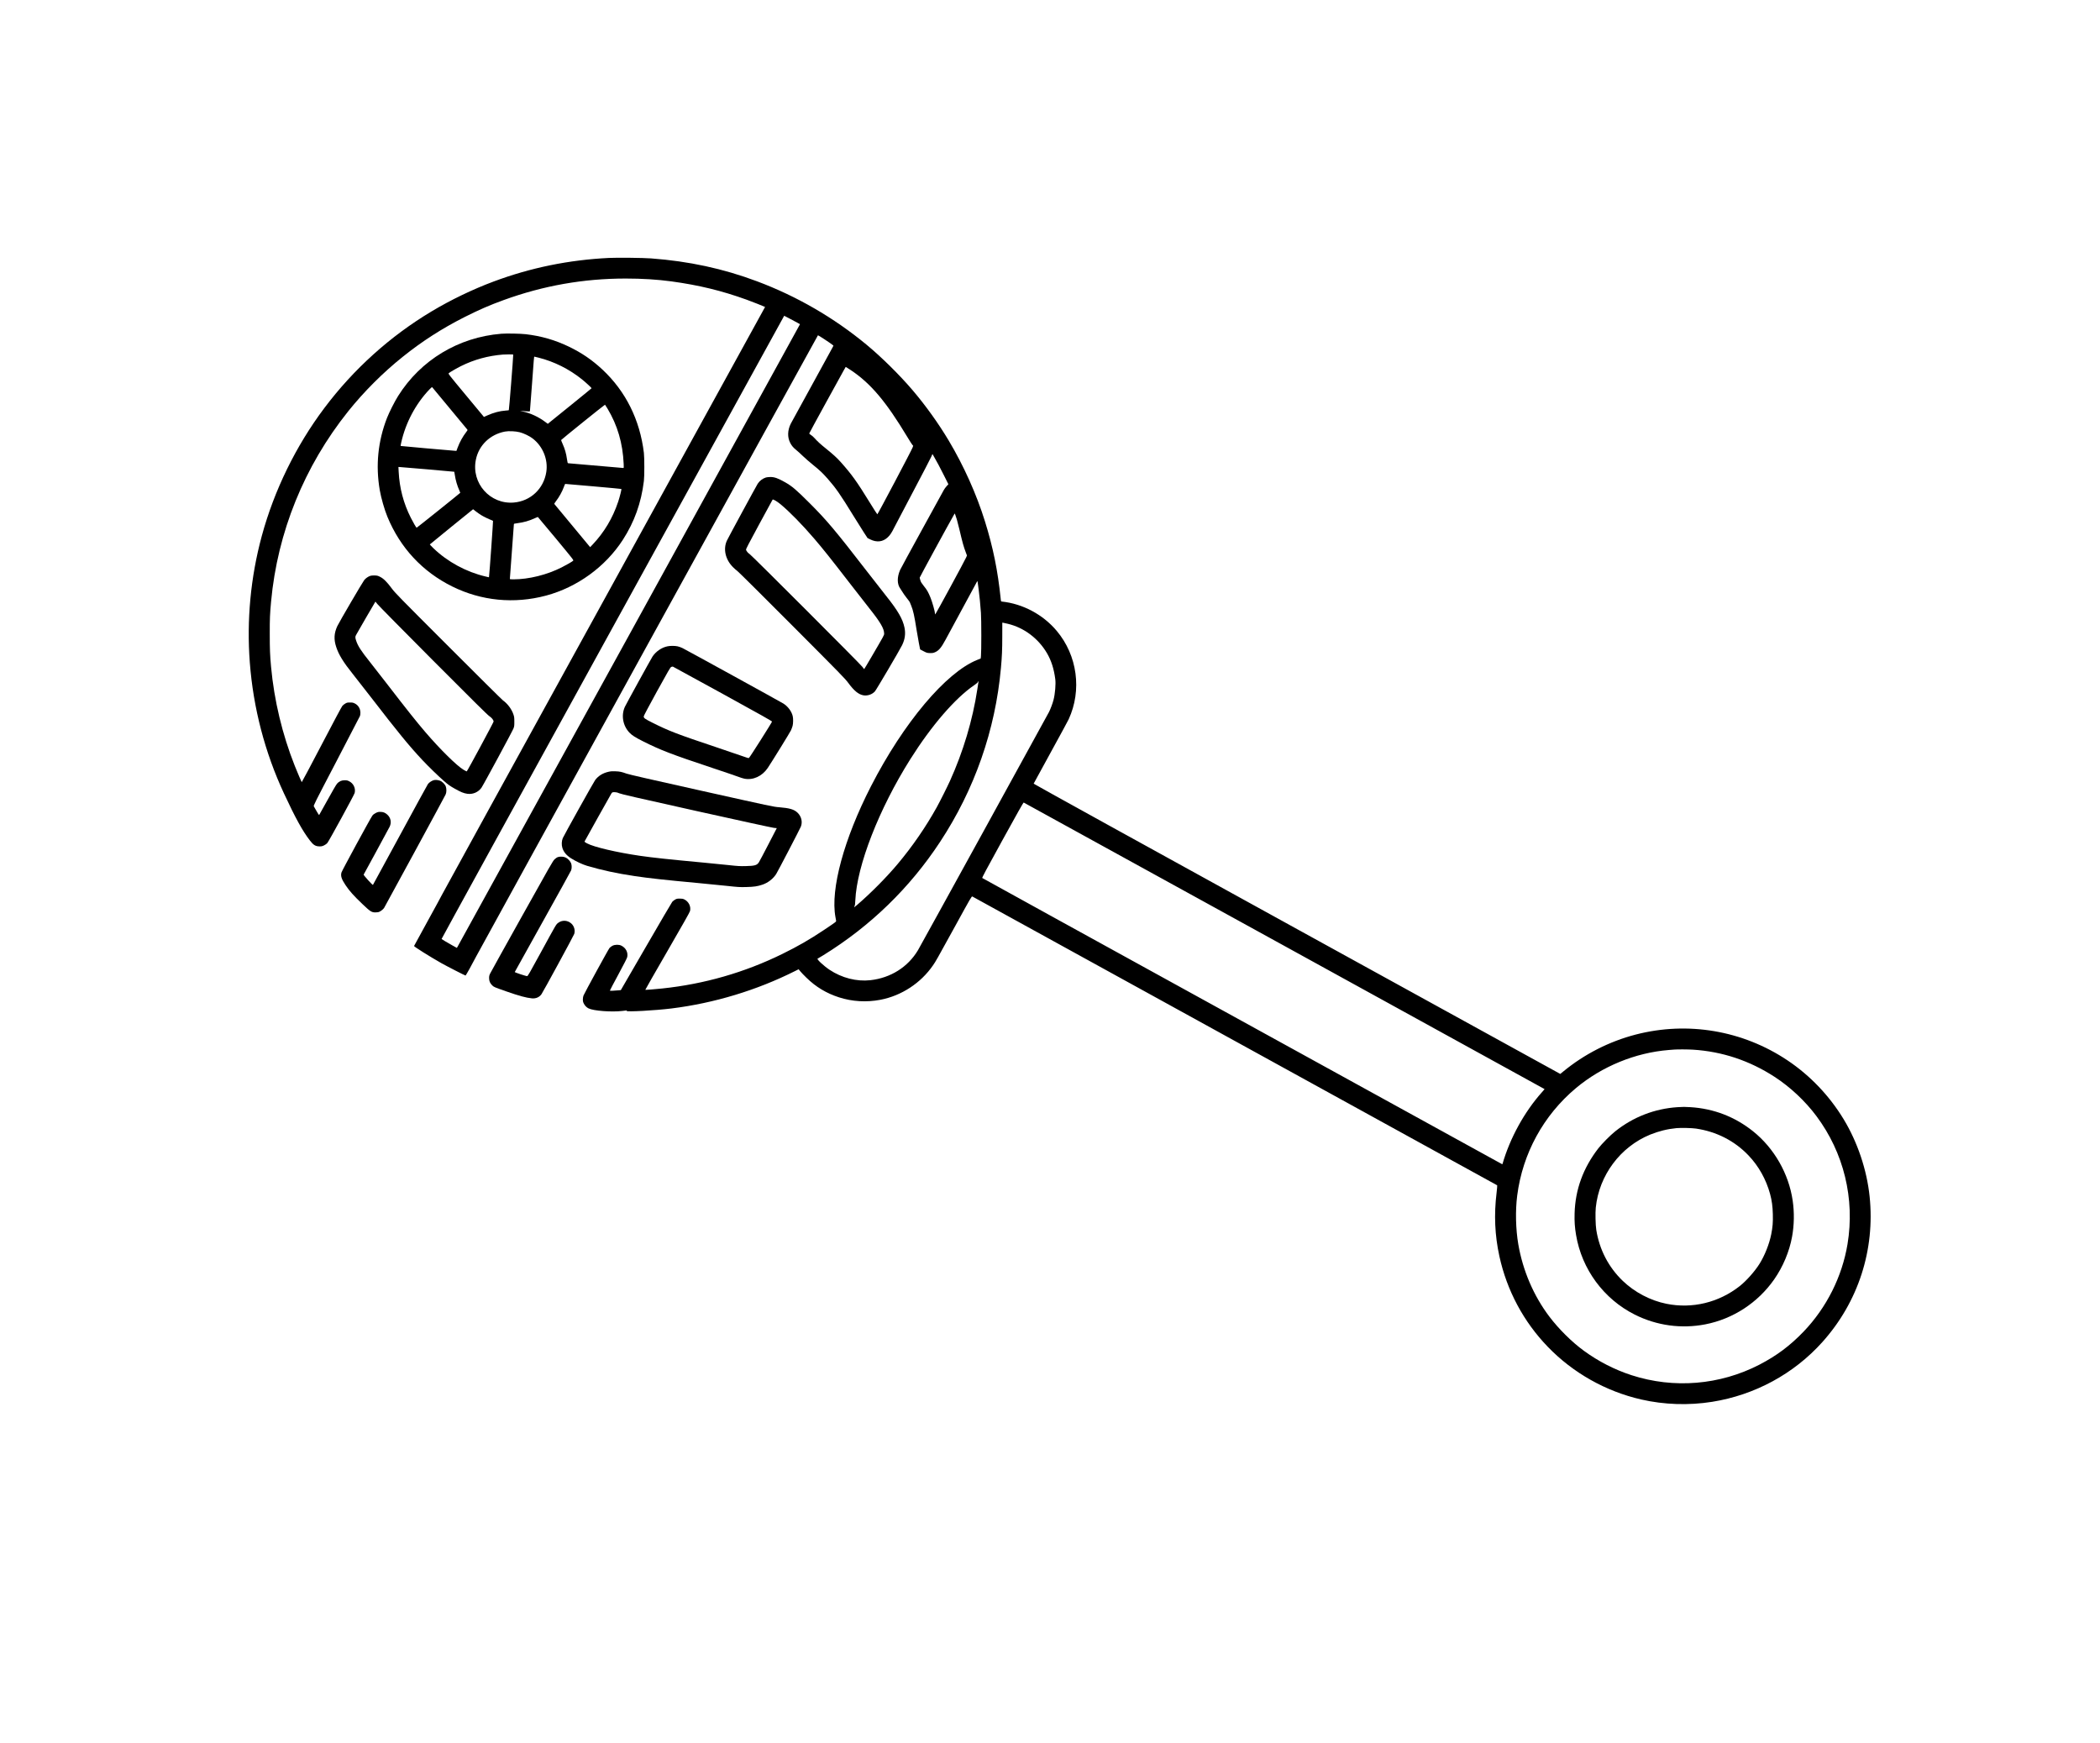
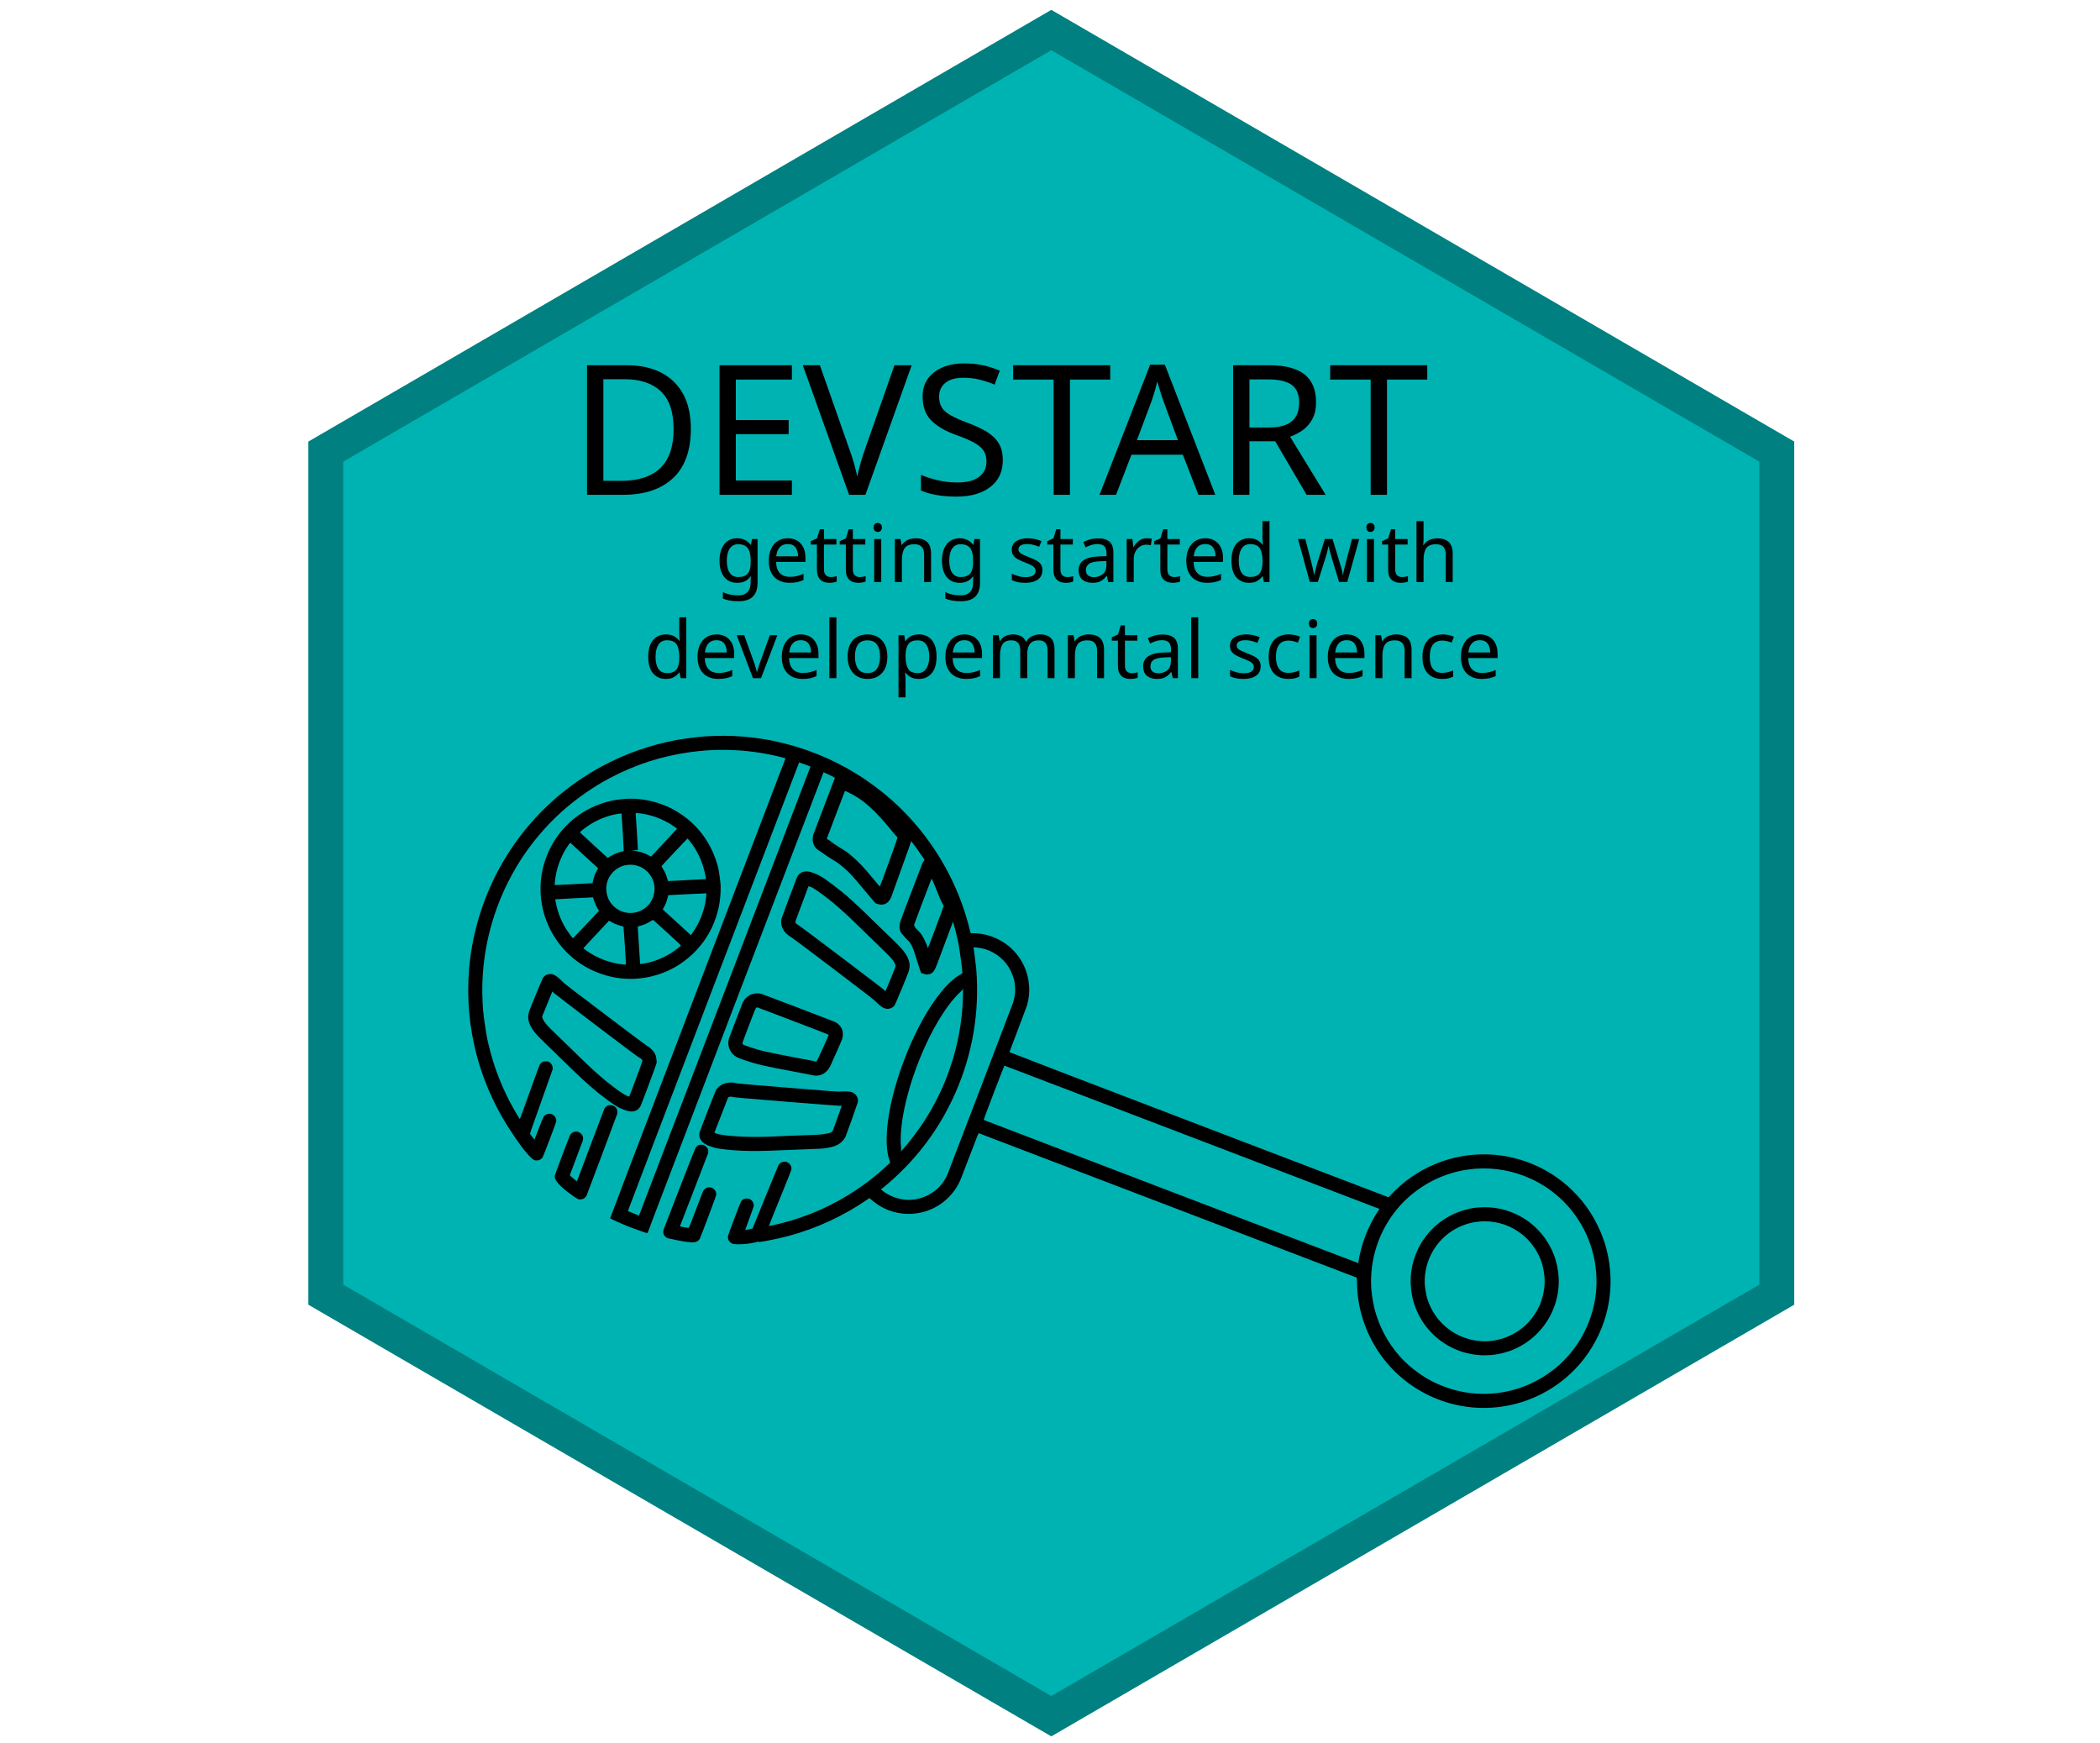
- <svg xmlns="http://www.w3.org/2000/svg" version="1.0" width="6318pt" height="5243pt" viewBox="0 0 6318 5243" preserveAspectRatio="xMidYMid meet">
-   <g transform="translate(0,5243) scale(0.1,-0.1)" fill="#000000" stroke="none">
-     <path d="M18325 44670 c-1212 -59 -2362 -294 -3480 -712 -621 -232 -1287 -552 -1860 -896 -1250 -748 -2347 -1737 -3226 -2907 -858 -1141 -1510 -2477 -1883 -3850 -336 -1240 -458 -2532 -360 -3810 104 -1363 452 -2699 1027 -3935 342 -735 558 -1129 783 -1420 104 -135 167 -173 290 -174 60 0 80 4 137 32 41 20 78 48 97 72 54 68 807 1447 820 1502 35 143 -35 289 -168 355 -47 23 -70 28 -132 28 -97 0 -167 -31 -229 -101 -26 -30 -138 -221 -288 -494 -134 -245 -248 -448 -252 -452 -3 -4 -37 48 -75 115 -38 67 -76 133 -84 147 -13 25 11 74 680 1355 382 732 701 1345 708 1364 8 19 13 65 13 102 -2 121 -66 225 -171 276 -49 24 -69 28 -142 28 -76 0 -91 -3 -139 -30 -29 -16 -70 -48 -90 -71 -22 -26 -259 -469 -626 -1172 -325 -622 -593 -1127 -597 -1124 -10 11 -133 299 -210 492 -375 945 -620 1966 -713 2980 -32 350 -39 530 -39 985 -1 460 5 605 40 980 192 2081 997 4067 2319 5720 470 587 1045 1163 1640 1639 584 469 1184 854 1860 1196 428 216 760 361 1180 513 1195 434 2404 647 3670 647 498 0 955 -29 1370 -85 833 -114 1512 -279 2267 -551 154 -56 547 -210 556 -219 2 -1 -2187 -3982 -4864 -8846 -2676 -4864 -4868 -8852 -4869 -8861 -2 -9 -189 -353 -415 -763 -226 -411 -412 -751 -413 -756 -4 -19 479 -322 820 -515 165 -93 713 -374 730 -374 9 0 214 368 314 565 69 137 10275 18685 10288 18698 6 6 365 -229 436 -287 l30 -24 -22 -46 c-12 -25 -294 -539 -626 -1143 -333 -604 -618 -1125 -635 -1158 -100 -200 -106 -410 -17 -581 44 -85 92 -142 178 -211 40 -31 131 -114 202 -183 72 -69 211 -191 310 -270 194 -155 284 -241 442 -420 242 -276 375 -466 770 -1110 110 -179 250 -402 312 -497 l112 -171 82 -41 c196 -97 382 -74 527 65 70 66 116 135 195 295 32 63 289 551 571 1086 282 534 528 1006 545 1048 l32 76 40 -68 c93 -161 197 -355 314 -590 l126 -252 -54 -59 c-30 -32 -67 -83 -83 -113 -16 -29 -313 -569 -659 -1199 -347 -630 -642 -1174 -658 -1210 -93 -219 -91 -422 6 -557 19 -26 51 -77 72 -112 20 -35 75 -112 121 -170 47 -58 88 -115 93 -126 4 -11 23 -58 43 -105 59 -143 96 -308 160 -720 20 -124 52 -309 72 -412 l37 -186 101 -53 c95 -50 106 -53 186 -57 69 -3 96 0 143 18 124 47 201 135 331 377 267 498 950 1759 956 1766 10 11 15 -18 44 -253 28 -216 49 -437 68 -695 15 -192 15 -1183 1 -1303 l-8 -74 -106 -42 c-943 -379 -2218 -1895 -3195 -3801 -813 -1585 -1224 -3100 -1069 -3935 7 -41 16 -88 19 -105 7 -36 14 -30 -374 -290 -420 -281 -773 -484 -1245 -716 -1135 -557 -2345 -905 -3610 -1038 -237 -25 -504 -46 -510 -39 -3 3 296 526 664 1162 471 815 673 1171 681 1207 34 140 -43 290 -179 353 -35 16 -66 21 -131 21 -76 0 -91 -3 -139 -30 -29 -16 -67 -46 -85 -66 -17 -20 -372 -626 -789 -1347 l-759 -1310 -61 -6 c-179 -17 -267 -19 -267 -6 0 8 115 225 255 484 176 327 258 487 266 524 29 139 -43 277 -180 343 -72 35 -187 33 -263 -4 -32 -16 -72 -46 -90 -67 -33 -37 -744 -1339 -782 -1429 -12 -30 -19 -71 -20 -116 0 -59 4 -80 29 -129 31 -62 82 -114 142 -144 145 -74 696 -116 1018 -77 66 8 123 15 127 15 4 0 5 -6 2 -14 -13 -35 859 13 1351 74 1284 160 2563 547 3714 1125 l108 54 51 -62 c27 -34 110 -121 184 -192 284 -278 599 -467 978 -590 400 -129 827 -154 1248 -74 635 122 1216 503 1584 1039 85 123 98 147 673 1192 464 846 488 887 509 876 75 -39 15783 -8683 15790 -8689 4 -4 -4 -103 -18 -221 -81 -667 -54 -1279 84 -1913 226 -1032 728 -1972 1460 -2728 757 -783 1738 -1336 2805 -1581 694 -159 1431 -183 2140 -70 1283 205 2458 843 3314 1799 1077 1202 1586 2771 1420 4375 -83 803 -363 1636 -782 2328 -430 708 -1007 1313 -1687 1769 -1347 902 -3004 1183 -4570 777 -796 -207 -1543 -588 -2181 -1113 l-87 -71 -7923 4360 c-4630 2548 -7923 4366 -7921 4373 2 7 231 426 509 932 278 506 523 957 544 1003 404 877 263 1923 -359 2662 -412 491 -1019 815 -1652 882 -23 3 -26 8 -32 73 -88 853 -229 1551 -475 2340 -253 814 -637 1671 -1090 2430 -309 518 -694 1054 -1082 1510 -395 464 -937 999 -1391 1375 -984 814 -2095 1457 -3292 1906 -1021 383 -2051 605 -3193 690 -245 18 -1006 26 -1260 14z m5675 -1955 c36 -20 66 -38 68 -40 3 -2 -10267 -18672 -10307 -18737 l-16 -26 -125 69 c-173 97 -329 190 -335 199 -3 5 2315 4225 5151 9379 l5157 9371 171 -89 c94 -49 200 -106 236 -126z m1598 -1421 c597 -398 1058 -943 1702 -2014 68 -113 135 -217 148 -232 l26 -28 -17 -52 c-21 -66 -1048 -2011 -1062 -2011 -5 0 -104 153 -218 339 -393 639 -551 860 -881 1230 -114 128 -230 234 -446 408 -165 132 -255 215 -360 331 -25 28 -67 64 -95 80 -32 20 -49 36 -47 47 1 9 232 434 513 945 625 1136 579 1053 586 1053 4 0 72 -43 151 -96z m3190 -4495 c17 -58 52 -193 77 -300 93 -397 126 -514 190 -683 l37 -99 -26 -61 c-44 -101 -920 -1715 -928 -1710 -4 3 -8 15 -8 27 0 55 -82 346 -133 471 -71 175 -107 238 -207 361 -62 77 -85 114 -100 164 -11 35 -20 72 -20 83 0 15 887 1643 1028 1887 l26 44 16 -39 c9 -21 31 -86 48 -145z m1532 -3136 c487 -116 916 -438 1177 -881 132 -225 211 -472 252 -787 19 -148 -6 -439 -53 -622 -29 -111 -87 -266 -137 -366 -60 -119 -3871 -7048 -3942 -7166 -303 -507 -822 -833 -1432 -901 -414 -46 -859 68 -1230 315 -170 113 -393 321 -357 333 6 2 82 47 169 101 1421 878 2603 2025 3515 3411 1039 1578 1664 3365 1832 5235 31 341 40 548 40 952 l1 411 30 -5 c17 -2 77 -16 135 -30z m-884 -1760 c-3 -21 -17 -114 -32 -208 -140 -926 -425 -1880 -826 -2765 -83 -183 -300 -615 -394 -785 -332 -597 -727 -1171 -1172 -1703 -336 -402 -824 -894 -1232 -1243 -88 -75 -95 -79 -72 -33 15 31 21 70 25 179 47 1042 711 2746 1655 4245 639 1014 1351 1838 1924 2227 63 43 101 76 109 94 16 40 22 36 15 -8z m9203 -7930 c4304 -2368 7828 -4307 7830 -4309 2 -1 -32 -43 -76 -91 -530 -593 -964 -1381 -1189 -2161 -3 -11 -11 -9 -36 6 -18 11 -3536 1947 -7818 4302 -4282 2356 -7791 4288 -7798 4295 -10 9 110 235 610 1143 452 822 627 1131 637 1127 8 -3 3536 -1943 7840 -4312z m12296 -3123 c882 -56 1702 -329 2455 -818 469 -304 920 -727 1256 -1177 827 -1105 1164 -2491 938 -3855 -163 -979 -629 -1909 -1321 -2632 -405 -422 -812 -727 -1328 -994 -1193 -616 -2575 -730 -3848 -318 -508 165 -992 412 -1432 733 -364 265 -764 661 -1046 1036 -470 623 -794 1380 -930 2170 -78 454 -91 1015 -33 1465 162 1266 791 2417 1769 3235 780 652 1784 1064 2790 1145 72 5 148 12 170 13 96 8 413 6 560 -3z" />
-     <path d="M50470 19120 c-689 -45 -1334 -295 -1875 -727 -148 -118 -400 -372 -509 -513 -456 -590 -693 -1239 -713 -1955 -7 -249 5 -418 44 -650 172 -1031 833 -1927 1764 -2395 660 -332 1400 -434 2124 -294 833 162 1580 649 2070 1349 267 382 459 838 541 1290 64 350 70 730 18 1085 -118 810 -558 1578 -1194 2086 -547 436 -1180 680 -1880 724 -179 11 -216 11 -390 0z m555 -644 c616 -91 1158 -367 1577 -805 307 -320 532 -722 652 -1162 53 -192 78 -378 83 -610 6 -249 -5 -385 -48 -602 -58 -293 -197 -643 -354 -892 -144 -229 -396 -512 -594 -668 -631 -496 -1429 -689 -2206 -532 -481 97 -954 345 -1312 688 -429 412 -704 941 -798 1537 -23 141 -31 513 -15 667 99 972 738 1830 1638 2198 254 103 521 169 787 194 133 13 465 5 590 -13z" />
-     <path d="M15080 42389 c-1287 -105 -2423 -791 -3102 -1872 -108 -172 -265 -484 -336 -664 -271 -698 -344 -1423 -217 -2167 41 -235 142 -590 231 -805 385 -933 1054 -1652 1949 -2095 878 -435 1864 -531 2823 -275 935 250 1784 865 2308 1674 350 541 555 1112 636 1775 18 142 17 699 0 845 -120 992 -545 1849 -1245 2504 -313 292 -620 502 -1012 692 -414 199 -828 319 -1295 374 -163 19 -581 27 -740 14z m360 -641 c1 -86 -124 -1654 -132 -1659 -5 -3 -51 -9 -101 -12 -172 -12 -356 -61 -545 -145 l-103 -46 -24 30 c-13 16 -255 308 -539 649 -509 613 -514 620 -494 638 39 33 237 148 368 213 395 196 813 311 1265 347 22 2 100 4 173 5 131 2 132 2 132 -20z m763 -78 c469 -118 923 -345 1307 -654 111 -89 292 -256 288 -266 -2 -5 -244 -203 -538 -441 -294 -238 -590 -477 -657 -531 l-122 -99 -78 58 c-199 150 -454 268 -673 312 -30 6 -64 13 -75 16 -21 4 63 0 202 -11 81 -6 82 -6 87 17 3 13 30 371 61 794 56 773 61 835 71 835 3 0 61 -14 127 -30z m-2673 -1525 c282 -341 520 -628 528 -637 14 -16 11 -23 -30 -75 -104 -133 -196 -300 -259 -468 l-37 -100 -48 3 c-161 11 -1627 141 -1630 145 -3 2 5 47 16 98 132 597 433 1165 849 1602 60 62 77 75 86 65 7 -7 243 -292 525 -633z m4744 -3 c305 -507 463 -1048 490 -1674 5 -107 4 -118 -12 -118 -17 0 -1617 138 -1657 143 -17 2 -22 16 -36 117 -26 183 -63 311 -136 474 -24 54 -43 102 -41 107 5 15 1312 1068 1320 1063 4 -3 36 -53 72 -112z m-2639 -716 c119 -30 292 -113 385 -184 310 -235 474 -633 416 -1011 -77 -504 -472 -877 -975 -920 -715 -62 -1288 582 -1144 1289 87 433 426 760 875 846 114 21 319 12 443 -20z m-2782 -1116 c446 -39 812 -72 814 -73 1 -2 9 -46 17 -98 24 -161 72 -323 135 -463 17 -38 30 -70 29 -72 -42 -41 -1306 -1053 -1313 -1051 -15 5 -97 145 -174 297 -220 433 -342 895 -367 1388 l-7 142 27 0 c15 0 392 -32 839 -70z m5009 -513 c455 -40 830 -75 833 -78 9 -9 -51 -247 -97 -384 -164 -491 -419 -919 -769 -1289 l-74 -78 -529 638 c-291 352 -535 646 -543 655 -12 14 -7 25 40 85 99 128 191 294 241 433 32 90 33 91 54 91 9 -1 389 -33 844 -73z m-3387 -864 c74 -46 232 -123 315 -153 19 -7 38 -16 43 -20 6 -5 -106 -1585 -119 -1666 l-4 -32 -103 24 c-578 135 -1144 442 -1567 850 -61 59 -109 111 -108 115 2 4 295 244 652 533 l649 525 81 -63 c45 -35 117 -86 161 -113z m2250 -706 c521 -629 537 -649 519 -667 -30 -28 -198 -125 -344 -199 -443 -225 -991 -361 -1452 -361 -101 0 -108 1 -108 20 0 11 27 377 60 815 33 438 60 806 60 818 0 22 6 24 103 36 192 24 361 72 529 151 46 21 86 38 89 37 4 -1 248 -294 544 -650z" />
-     <path d="M23044 38065 c-100 -32 -188 -98 -247 -187 -40 -62 -874 -1600 -924 -1705 -122 -255 -52 -573 177 -804 47 -47 108 -101 136 -120 28 -19 767 -752 1641 -1629 1487 -1492 1596 -1604 1693 -1735 180 -244 312 -350 462 -375 122 -19 260 29 341 120 42 47 747 1244 817 1389 87 177 110 348 72 531 -53 256 -197 506 -543 940 -108 135 -366 466 -574 735 -958 1240 -1220 1552 -1744 2075 -401 400 -520 501 -731 621 -214 121 -321 159 -445 158 -49 -1 -108 -7 -131 -14z m442 -808 c268 -222 654 -616 1010 -1032 261 -304 488 -588 1084 -1360 217 -280 481 -620 589 -755 317 -399 431 -594 431 -741 0 -51 7 -37 -375 -692 -121 -207 -222 -377 -225 -377 -4 0 -28 30 -55 68 -61 84 -3320 3344 -3390 3391 -53 35 -100 91 -110 132 -5 19 76 176 392 759 219 404 402 741 407 748 12 20 132 -50 242 -141z" />
-     <path d="M11139 35105 c-61 -20 -134 -70 -180 -126 -45 -54 -758 -1272 -810 -1385 -100 -216 -110 -402 -33 -632 76 -231 215 -457 500 -812 99 -124 342 -434 539 -690 816 -1058 1152 -1469 1551 -1895 181 -193 481 -485 655 -636 123 -108 170 -141 312 -222 186 -106 275 -142 383 -158 164 -25 329 44 427 178 53 73 937 1709 966 1788 23 62 26 85 25 205 0 119 -3 144 -27 215 -53 159 -174 322 -317 425 -33 25 -775 760 -1649 1635 -1516 1516 -1595 1597 -1697 1735 -142 192 -246 295 -348 345 -69 35 -87 39 -164 42 -57 2 -103 -2 -133 -12z m214 -847 c30 -40 784 -805 1676 -1700 1226 -1230 1639 -1638 1693 -1674 75 -50 128 -118 128 -163 -1 -26 -791 -1493 -808 -1499 -5 -1 -47 20 -93 47 -203 119 -704 613 -1145 1127 -271 316 -550 666 -1169 1469 -170 220 -396 510 -502 644 -272 341 -364 483 -417 643 -31 93 -32 117 -5 171 22 45 581 1007 584 1007 2 0 27 -33 58 -72z" />
-     <path d="M20085 32986 c-174 -34 -347 -151 -452 -306 -40 -60 -799 -1438 -833 -1515 -117 -257 -61 -570 139 -779 77 -80 171 -140 411 -261 521 -262 867 -395 2070 -795 377 -125 732 -247 790 -269 58 -23 141 -49 184 -58 262 -52 535 73 704 322 118 175 669 1068 698 1131 18 41 41 102 50 136 19 74 21 217 4 291 -33 145 -146 296 -283 381 -99 61 -2933 1620 -3032 1667 -44 22 -111 46 -150 54 -82 17 -216 18 -300 1z m1663 -1434 c1168 -642 1482 -819 1479 -832 -10 -38 -673 -1083 -693 -1092 -17 -8 -37 -4 -86 15 -35 14 -426 147 -868 296 -1209 404 -1455 499 -1953 749 -234 118 -260 137 -260 190 0 17 155 309 397 749 345 626 402 723 429 737 18 8 41 13 52 10 11 -4 687 -373 1503 -822z" />
-     <path d="M18310 29211 c-173 -38 -311 -124 -405 -251 -46 -62 -943 -1671 -973 -1745 -36 -87 -41 -202 -13 -293 38 -125 122 -226 264 -316 139 -89 342 -184 477 -224 440 -131 898 -230 1445 -311 432 -64 888 -114 1880 -206 270 -25 661 -64 870 -86 362 -39 391 -41 600 -36 235 6 329 20 483 71 166 56 321 175 415 322 48 75 711 1349 741 1423 57 144 17 310 -101 422 -104 98 -236 137 -553 163 -172 13 -210 21 -2335 495 -1510 336 -2189 491 -2255 516 -147 53 -205 66 -335 70 -94 4 -139 1 -205 -14z m325 -649 c57 -25 498 -126 2315 -531 1276 -284 2283 -503 2333 -508 l87 -8 -256 -495 c-141 -272 -268 -513 -283 -534 -59 -89 -123 -107 -396 -113 -180 -4 -232 -1 -525 31 -179 19 -523 54 -765 76 -984 91 -1515 148 -1880 201 -705 102 -1400 265 -1602 375 -78 43 -82 47 -71 67 44 85 785 1409 802 1434 25 39 34 42 111 39 42 -1 81 -11 130 -34z" />
-     <path d="M13054 28959 c-62 -15 -144 -69 -180 -119 -17 -25 -395 -715 -839 -1535 -444 -819 -811 -1494 -815 -1498 -11 -12 -280 285 -280 309 0 1 169 313 377 691 207 378 390 717 407 753 60 128 33 265 -70 360 -66 60 -124 84 -211 84 -62 0 -80 -4 -139 -34 -48 -25 -79 -48 -102 -80 -57 -77 -911 -1649 -928 -1708 -31 -104 0 -200 122 -382 121 -180 239 -313 517 -578 224 -213 269 -242 376 -242 36 0 83 5 103 10 47 13 133 78 162 121 28 42 1820 3344 1852 3414 29 62 32 167 7 241 -23 68 -111 155 -178 177 -67 22 -131 28 -181 16z" />
-     <path d="M16788 26645 c-31 -10 -67 -34 -103 -68 -51 -48 -130 -186 -981 -1712 -510 -913 -941 -1689 -958 -1725 -26 -55 -31 -76 -31 -140 1 -89 27 -150 95 -217 49 -48 56 -51 420 -179 392 -137 595 -192 771 -210 119 -12 222 32 288 122 47 64 969 1760 987 1815 35 106 -1 236 -86 313 -117 106 -283 112 -404 16 -56 -44 -51 -34 -515 -885 -340 -624 -390 -710 -411 -712 -31 -4 -376 111 -373 123 1 6 378 685 839 1509 460 825 845 1521 856 1548 22 58 23 148 2 210 -21 61 -94 141 -158 174 -64 33 -168 40 -238 18z" />
+ <svg xmlns="http://www.w3.org/2000/svg" version="1.1" id="Layer_1" x="0px" y="0px" viewBox="0 0 6318 5243" style="enable-background:new 0 0 6318 5243;" xml:space="preserve">
+   <style type="text/css">
+ 	.st0{fill:#00B3B3;stroke:#008080;stroke-width:105;stroke-miterlimit:10;}
+ 	.st1{font-family:'Arial-BoldMT';}
+ 	.st2{font-size:546px;}
+ 	.st3{font-family:'ArialMT';}
+ 	.st4{font-size:241px;}
+ </style>
+   <polygon class="st0" points="5345.6,3895.1 5345.6,1358.7 3162.9,90.4 980.2,1358.7 980.2,3895.1 3162.9,5163.3 " />
+   <g transform="translate(0,5243) scale(0.1,-0.1)">
+     <path d="M20357.9,30167.5c-805-152.1-1552.2-416-2261.1-799.4c-393.7-212.8-809.4-488.7-1160.6-772   c-766.4-616.3-1408.2-1379.6-1887.3-2243.7c-467.8-842.7-779.7-1796.8-901.6-2749.6c-109.5-860.5-71.1-1735.8,113.2-2581.3   c196.2-901.8,553-1762.9,1052.4-2536.1c297-459.8,478-703.2,655.5-876.9c82.1-80.6,127.8-100.2,210.1-89.4   c40.1,5.6,53.1,10.1,88.6,34.1c25.6,17.2,47.7,39.3,58.2,57.2c29.8,50.5,405.2,1042.6,408.8,1080.6c10.1,98.9-50.3,190-145.3,221.8   c-33.6,11-49.4,12.2-90.9,6.5c-64.9-9-108.8-36.2-143.8-88.8c-14.6-22.5-71.8-160.6-146.7-357.1   c-66.8-176.3-124.2-322.6-126.5-325.7c-1.6-3-29.2,28.7-60.8,69.9s-63.2,81.9-69.8,90.5c-11,15.5,0.5,50.5,328.9,969.3   c187.5,525,343.8,964.6,346.7,977.9c3.6,13.4,2.7,44.7-0.8,69.4c-12.6,80.7-65,144.3-140,168.7c-35,11.5-48.7,12.3-97.6,5.5   c-50.8-7.1-60.6-10.5-90.2-33c-17.9-13.4-42.4-38.6-53.6-55.8c-12.3-19.4-129.6-337.7-309.7-841.9   c-159.6-446.2-291.9-808.8-294.8-807.1c-7.7,6.4-116.7,187.6-186.1,309.5c-338.6,597.1-597.3,1257.1-753.7,1926.6   c-53.9,231.1-75.3,350.8-117.6,655.1c-43.4,307.5-52.9,405.1-64.3,659.1c-64.9,1409.5,288.9,2812.4,1019.4,4040.6   c259.8,436.2,590.8,874.8,944.5,1248.4c347,367.9,712.4,681.1,1132.7,972.6c266.2,184.2,474.7,312,741.5,452.7   c758.8,401.3,1547.5,656,2394.2,773.6c333,46.3,641.3,69.3,924.1,70.4c567.7,1.2,1037.1-46.1,1567.2-157.9   c108.2-23.1,385.3-89.6,392.2-94.8c1.4-0.5-1092.6-2866.1-2430.9-6367.5c-1337.7-3501.4-2433-6371.9-2432.9-6378   c-0.5-6.2-93.6-253.6-206.6-548.8c-113-295.8-205.8-540.5-206-543.9c-0.9-13.1,350.2-170.8,596.2-268.2   c119-46.9,511.6-183.9,522.9-182.3c6,0.8,108.9,266,157.5,407c33.4,98,5135.4,13450,5142.9,13459.9   c3.5,4.6,265.4-119.2,318.2-151.4l22.3-13.3l-10.4-32.8c-5.7-17.8-146.5-387.8-312.4-822.5c-166.6-434.9-308.8-809.7-317.1-833.4   c-48.3-143-32.8-284,42.6-390.1c37.3-52.8,74.7-86.4,138.6-124.6c29.6-17,98.2-64.1,152.1-103.6c54.6-39.5,158.8-108.1,232.4-151.8   c144.1-85.6,212.3-134.8,334.6-239.8c187.5-162.1,294.1-276.8,618.1-670.8c90.2-109.5,204.5-245.6,254.8-303.4l90.8-103.9   l58.6-19.8c140.1-46.7,262.3-14,346.4,92.4c40.7,50.6,65,101.1,103,215.4c15.5,45.1,142.1,395.3,281,779.3   c139,383.3,259.6,721.8,267.1,751.5l14.3,53.8l33.1-41.8c77.1-99,164.7-219.1,264.8-365.4l107.7-156.8l-30.6-44.5   c-17.1-24.2-37.1-61.7-45-83.3c-8-20.9-156.5-409.6-329.3-863c-173.5-453.5-320.3-844.7-327.6-870.3   c-41.8-155.1-21.7-290.7,55.8-371.9c15.1-15.6,41.3-46.8,58.6-68.2c16.6-21.5,60.6-67.9,96.7-102.4c36.8-34.4,69.5-68.7,73.9-75.6   c3.7-7,20.8-36.7,38.5-66.2c52.7-90.1,92.8-197.1,173.9-466.6c24.9-81.1,63.5-201.8,86.4-268.8l42-120.9l72.5-26.1   c68.2-24.6,75.8-25.6,129.7-20.8c46.4,4.4,64.2,8.9,94,25.3c78.6,43,121.9,109,186.3,282.9c132.3,357.8,471.9,1264.6,475.2,1269.8   c5.7,8.3,11.7-10.6,52.9-165.1c38.8-141.8,73.4-287.7,110-458.5c27.9-127,119.9-789.7,121.7-871.3l1.5-50.2l-67-37.9   c-595.4-341.1-1307.2-1473.3-1783.5-2838.7c-396.4-1135.5-530.5-2186.8-349.3-2730.8c8.5-26.8,18.9-57.4,22.5-68.5   c8-23.4,12.2-18.8-223.2-228.7c-254.8-226.9-472-395.5-766.1-594.5c-707.3-477.9-1484.1-823.1-2317.7-1029.5   c-156.2-38.7-332.8-77.6-337.4-73.5c-2.3,1.7,149.1,379.3,336.1,838.8c239.3,588.8,341.3,845.6,343.3,870.4   c9.7,96.8-55.7,189.9-152.5,219.4c-24.9,7.4-46.1,7.9-89.6,1.9c-50.8-7.1-60.6-10.5-90.2-33c-17.9-13.4-40.5-37-50.7-52   c-9.5-15-190.6-453.2-402.5-974.1l-385.9-946.6l-40.2-9.7c-118.1-28-176.8-37.5-178-28.8c-0.7,5.3,56,161.1,125.6,347.4   c87.3,235,127.3,349.6,129.2,375.1c6.5,95.6-54.5,181.2-152.2,212.7c-51.4,16.7-128.1,4.7-175.5-27.1c-19.9-13.7-43.9-37.5-54-53.2   c-18.6-27.8-373.1-964.6-390.2-1028.3c-5.2-21.2-6.1-49.2-2.6-79.4c5.5-39.5,10.1-53.1,31.4-83.6c26.5-38.6,65.4-68.6,108.3-83.1   c103.8-36,476.2-12.9,687.9,43.1c43.4,11.5,80.9,21.5,83.5,21.8c2.7,0.4,3.9-3.5,2.6-9.2c-5.4-24.6,573.2,88.5,896.6,175   c843.8,226.3,1663.2,603.9,2379.2,1097.4l67.2,46.1l39.9-36.7c21.2-20.2,84.8-70.7,140.9-111.3c215.8-159.5,444-256.7,708.8-303.7   c279.5-49.1,567.4-26.2,841.5,66.5c413.3,140.6,766.5,449.3,962.8,842c45.4,90.2,51.9,107.4,339.3,859.7   c231.7,608.9,243.9,638.5,259,633.1c53.8-19.1,11361.4-4340.4,11366.6-4343.7c3-2.3,6.9-69.3,8.5-149.5   c7.8-453.6,82.7-860.3,233.9-1271.5c247-669.1,670-1251.1,1229.8-1688.7c579-453.3,1286.4-732,2022.7-796.7   c478.9-41.9,974,10.6,1437.6,152c838.9,256.3,1565.4,792.1,2049.1,1510.9c608.6,903.9,803.2,2000.4,543.2,3057.7   c-130.1,529.3-394.7,1060.3-739.2,1484.2c-353.3,433.5-795.4,784.5-1292.5,1026.3c-984.6,478.1-2118.8,512-3128.3,95   c-513.1-212.4-977.2-536.6-1355.1-946.9l-51.6-55.6l-5703.5,2179.6c-3333,1273.8-5704,2183.6-5703.3,2188.5   c0.7,4.9,114.9,306.3,253.8,670.6c138.9,364.2,260.8,688.6,270.6,721.3c188.7,624-2.8,1310.4-487.4,1746.8   c-321.1,290.1-757.2,450.4-1186.7,436.4c-15.7-0.1-18.1,2.9-28.2,45.8c-138.1,562.3-297.2,1015.9-535,1520.7   c-244.8,520.8-581.2,1058.3-954.7,1523.8c-254.8,317.7-562,640.4-863.9,909.3c-307.3,273.6-719.4,581-1058,790.3   c-733.7,452.9-1536.4,779.7-2378.6,968.8c-718.4,161.3-1427.8,214-2199.4,164.8C21036.3,30264.4,20526.6,30199.1,20357.9,30167.5z    M24334.6,29387.3c25.9-10,47.7-19.3,49.2-20.4c2.2-1.1-5131.3-13440.5-5152-13487.7l-8.3-18.9l-90,34.5   c-124.7,48.8-237.7,96.5-242.5,102c-2.5,3.1,1155.6,3040.5,2573.3,6750.6l2578.1,6745.8l122.6-43.6   C24232.5,29425.6,24308.6,29397.3,24334.6,29387.3z M25535.2,28585.5c436.2-210.7,795.1-532.3,1325.3-1188.7   c56-69.2,110.4-132.6,120.5-141.4l20-16.3l-6.5-36.4c-7.9-46.1-514-1442.2-523.4-1443.5c-3.3-0.5-83.8,92.7-177.3,206.4   c-322.2,390.8-448.4,523.9-703.4,740.7c-88.1,75-175.5,135.1-336.2,231.4c-122.6,72.9-190.5,120.1-271.5,187.9   c-19.3,16.4-50.8,36.6-71,44.7c-23.3,10.4-36.1,19.5-35.8,27.1c-0.2,6.1,114.8,311.8,255.3,679.6   c312.4,817.8,289.4,758,294.1,758.6C25428,28636,25477.5,28613.6,25535.2,28585.5z M28086.1,25875.9   c16.8-37.2,52.7-124.2,79.4-193.5c99.1-256.8,132-332,190.5-439.1l33.9-62.8l-11.7-43.2c-20-71.6-455.9-1232.4-461.7-1229.8   c-3,1.6-6.7,9.3-7.9,17.3c-5.1,36.8-87,223.8-132.7,302.6c-63.7,110.4-93.7,149.2-172,222.2c-48.6,45.7-67.4,68.3-82.1,100.4   c-10.6,22.4-20.1,46.3-21.1,53.6c-1.4,10,440.5,1181.1,512.2,1357.4l13.3,31.8l14.3-24.6   C28048.5,25955.2,28069.3,25913.7,28086.1,25875.9z M29402,23921c336.5-32.3,653.3-207.8,869-479.8   c109.2-138.2,185-296,241.6-502.9c26.5-97.2,36.8-294.1,22.3-420.9c-9.1-76.9-33.5-186-57.6-257.5   c-29.1-85.2-1933.9-5072.9-1970.4-5158.4c-155.5-367.2-472.3-633.4-873.9-735.6c-272.6-69.2-580.8-34.3-851.8,96.4   c-124.2,59.8-292.6,178.2-269.7,189.5c3.8,1.9,50.5,39,103.6,83.2c868.7,719.2,1552.6,1596,2033.7,2607.6   c548.2,1151.8,800.2,2404.9,738.8,3671c-10.9,230.9-24.2,370.2-61.7,640.4l-37.5,274.9l20.5-0.6   C29320.4,23928.8,29361.9,23925,29402,23921z M28974.3,22661.9c-0.1-14.3-0.8-77.8-2.1-142.1c-7.6-632.3-109.6-1296.7-295.5-1925.8   c-38.5-130.1-143.5-439.1-190.6-561.6c-166.6-430.1-377.4-850.6-625.5-1247.7c-187.3-300-468-674.4-708.4-945.7   c-51.9-58.3-56.2-61.7-45.1-28.8c7.2,22.1,7.5,48.8,0.1,122c-65.4,701.2,220.4,1902.4,712.4,2992.5   c333.1,737.5,732.7,1354.7,1079.8,1668c38.1,34.6,60.5,60.2,64.2,73C28970.5,22694.1,28974.9,22692,28974.3,22661.9z    M35865.4,18213.8c3098.2-1183.7,5635-2153,5636.5-2154.2c1.4-0.5-17.4-31.7-42.4-67.9c-299.3-445.8-516.4-1013.1-594.4-1555.6   c-1-7.6-6.5-7-24.6,0.7c-13.1,5.7-2545.5,973.5-5627.9,2150.6c-3082.4,1177.7-5608.5,2143.7-5613.8,2147.8   c-7.5,5.1,51.7,167.4,301.7,821c225.9,591.7,314.2,814.6,321.3,812.8C30227.5,20367.8,32767.1,19398.2,35865.4,18213.8z    M44378.4,17267.7c595,44.5,1168.8-61.9,1717.7-319c341.9-159.7,682.8-400.7,949.3-670.4c655.7-662.1,1009.8-1557.7,985.4-2490.8   c-18.1-669.8-243.3-1335.1-638.9-1882.8c-231.6-319.8-475.5-561.6-795.7-788.1c-740.6-522.8-1654.2-727.4-2543.8-570.1   c-355,63.1-701.7,183.4-1025.7,357.1c-268,143.4-572.3,371.1-795.7,595.6c-372.2,373-659.2,849.1-823.5,1364.8   c-94.3,296.4-155.2,670.3-158.2,976.6c-9.3,861.7,304.4,1689.8,882.5,2327.7c461,508.5,1094.2,877.3,1759.4,1024.9   c47.7,10,97.9,21.8,112.5,24.5C44067.1,17231.9,44279.2,17260,44378.4,17267.7z" />
+     <path d="M44228.1,16067.5c-456.6-94.1-864.7-321.2-1186.3-660.4c-88-92.7-232.9-285.9-292.7-390.4   c-250.1-436.9-348.3-892.9-295.2-1373.6c18.4-167.2,42.2-279.1,89.8-430.6c210.8-673.5,736.1-1211.3,1402.2-1437.7   c472.2-160.7,976.6-160.2,1447.7,0.7c542,185.7,996.3,580.8,1259,1094.4c143.1,280.3,229.1,603,241.9,912.9   c10.3,240-21,494.7-88.8,727.3c-154.2,530.7-519.8,1003.4-992.3,1284.1c-406.3,240.8-852.3,345.1-1324.5,309.5   C44368.2,16094.5,44343.5,16091.1,44228.1,16067.5z M44659.1,15688.4c420.4-3.6,808.5-137.8,1129.4-391.8   c235-185.5,422.8-433.4,544-716.5c53.3-123.5,87.3-245.5,112.2-400.2c27.1-166,32.4-257.9,23.8-407   c-11.6-201.3-72-448.3-153.9-629.4c-75-166.5-217.3-379.2-335.2-501.9c-375.9-390.3-891.6-593.5-1425.8-560.7   c-330.7,20.2-670,142.1-941.3,338.2c-325.2,235.7-558.2,563.9-676.4,953.7c-28.5,92.2-68.4,340.2-72,444.7   c-24.1,659.2,323.5,1292.4,891.2,1622.1c160.3,92.5,332.7,161.4,508.3,202.8C44351.1,15663.4,44573.8,15688.9,44659.1,15688.4z" />
+     <path d="M18399.7,28340.6c-850.9-189.8-1546.9-754.1-1900.5-1540.1c-56.2-125.1-132.3-348.3-163-475.3   c-116.4-492-97.8-983.6,56.2-1469.3c49.2-153.3,149.8-381.4,229.3-516.9c344.1-588.2,858.3-1006.8,1498-1219.9   c627.6-209.3,1295.9-181.9,1913.4,78.4c602,254,1112.7,744.2,1387.9,1333.9c183.8,394.3,267.8,795.2,260.4,1246.1   c-1.2,96.6-53.6,469-78.5,565.1c-172.4,652.2-536.2,1185.9-1065.2,1558.9c-236.4,166.2-461.3,278.1-741.1,368.7   c-295.3,94.6-583.4,136.4-900.8,129.8C18785.1,28397.5,18504.8,28364.1,18399.7,28340.6z M18700,27945.4   c8.7-57.4,70.7-1117.6,65.9-1121.7c-3.1-2.5-33.3-10.8-66.4-17.4c-113.9-24-232.4-73.9-351-147.6l-64.6-40.3l-18.8,17.8   c-10.2,9.5-199.1,182.3-420.7,383.9c-397.3,362.7-401.3,366.9-389.6,380.8c23,25.7,144.7,121,226.3,176.6   c245.9,167.8,514.8,283.5,813.7,349.6c14.5,3.4,66.5,12,115.2,19.4C18697.3,27960,18698,27960.1,18700,27945.4z M19217.5,27964.1   c324.6-35.3,649.3-145,934.8-315.9c82.5-49.2,219.1-144.1,217.3-151.1c-0.9-3.5-144.3-158.4-318.8-344.9   c-174.5-186.5-350.2-373.8-390-416.1l-72.4-77.5l-57.6,31.5c-147,81.8-328.5,137-479,146.1c-20.6,1.2-44,2.7-51.6,3.7   c-14.4,0.7,42.1,5.9,136.1,11.4c54.7,3.5,55.4,3.6,56.6,19.5c0.8,9-14.4,250.9-33,536.6c-34.4,522.1-36.8,564.1-30.1,565   C19131.8,27972.6,19171.9,27968.7,19217.5,27964.1z M17571.6,26695.9c220.3-201.8,406.1-371.7,412.3-376.9   c10.8-9.4,9.5-14.4-13.1-52.9c-57.2-98.6-103.2-218.8-129.7-337l-15.5-70.3l-32.4-2.5c-108.7-7.6-1101.1-56.9-1103.5-54.5   c-2.2,1.1-1,31.9,1.6,67c32.8,411.5,181.3,819.3,418.9,1150.2c34.4,47,44.5,57.3,51.5,51.5   C17167.1,27066.5,17351.4,26897.8,17571.6,26695.9z M20744.4,27134.7c251.1-310.7,407-657.8,483.2-1073.9   c13.3-71.1,13.6-78.5,2.9-80c-11.4-1.6-1094.2-57.9-1121.4-58.3c-11.6-0.2-16.2,8.7-34.9,74.9c-34.4,120-71,202.1-135,304.3   c-21.1,33.9-38.2,64.2-37.4,67.7c2,10.5,778.2,836.1,784,833.5C20688.8,27201.2,20714.9,27170.8,20744.4,27134.7z M19046.1,26410.7   c82.4-9,205.8-48.4,274.6-87.3c229.1-128.4,375.8-379.3,372.1-637.4c-4.7-344.2-234.2-630.3-566.6-705.8   c-472.4-107.9-915.4,269.5-884.8,755.7c18,297.6,214.3,547.8,506.5,647C18822.3,26407.5,18960.2,26420.6,19046.1,26410.7z    M17289.4,25405.9c301.9,15.4,549.7,27.3,551.1,26.8c0.9-1.2,10.3-29.9,20.5-64c31-105.4,78.2-209.3,133.3-297.1   c14.9-23.8,26.6-44,26.1-45.5c-24.3-31.3-775.5-825.5-780.4-824.8c-10.5,1.9-78.3,88-144,182.4   c-187.3,269.1-311.9,566.7-374.4,894.1l-17.9,94.3l18.1,2.5C16731.8,25376.2,16986.9,25389.8,17289.4,25405.9z M20686.8,25528.2   c308,15.5,562,27,564.3,25.2c6.9-5.2-11.2-169.9-29.2-265.8c-64.1-343.6-194.8-653.5-394.5-933.4l-42.2-59l-413,377.5   c-227.3,208.4-417.8,382.3-424,387.6c-9.3,8.2-7,16.1,18.9,60.6c54.3,94.8,100.4,214.4,120.9,312c13,63.2,13.6,63.9,27.7,65.9   C20121.7,25498.8,20378.8,25512.7,20686.8,25528.2z M18502,24635.8c53.8-23.9,166.6-60.7,224.9-73.1c13.4-2.9,26.9-7.2,30.6-9.4   c4.5-2.8,76.4-1069.8,75.2-1125.2l0.3-21.8l-71.1,6.5c-399.1,36.6-806.1,189.3-1126.9,422.8c-46.3,33.8-83.2,64.1-82.9,66.9   c1,2.9,174.6,190.6,386.5,417l385.2,411.4l60-34.6C18417.2,24677.1,18470.1,24649.7,18502,24635.8z M20072.3,24372.7   c406.8-372.2,419.4-384.1,409-397.8c-17.5-21.5-120.8-102-211.6-165c-275.3-191.6-629.2-333.5-937.5-376.3   c-67.5-9.4-72.3-9.4-74.1,3.3c-1,7.4-17,254.6-35.6,550.6c-18.6,296-34.8,544.6-35.9,552.6c-2,14.7,1.8,16.6,65.5,33.6   c126.2,33.9,234.7,81.7,339.7,150.1c28.8,18.3,54,33.4,56.1,33C19650.8,24756.5,19841.2,24583.2,20072.3,24372.7z" />
+     <path d="M24127.3,26188.8c-63.9-30.7-116.6-83-147.8-148c-21-45.2-435.8-1151.2-459.5-1226c-57.9-181.9,18.5-388,193.1-521.2   c35.8-27.1,81.6-57.5,102.1-67.6c20.5-10.1,582.8-431.6,1248.7-936.9c1133-859.6,1216.3-924.4,1293.4-1003   c143-146.4,241.2-205.1,343.8-207.9c83.4-1.4,171.2,43.5,216.9,111.9c23.7,35.3,384,901.3,417.3,1004.8   c41.7,126.4,41.2,242.9-1.2,361.8c-59.2,166.3-178.8,320.1-450.5,578.2c-84.8,80.2-288.1,277.6-452.1,438.2   c-755.8,740.2-960,924.5-1359.1,1225.6c-305.3,230.2-394.3,286.7-546.5,347.4c-154.4,61-229.4,76.5-312.3,64.3   C24180.9,26205.2,24142,26195.7,24127.3,26188.8z M24497.9,25689.6c199.8-123.6,494.6-351.2,771.3-596.3   c202.8-179,381-347.9,851.3-808.8c171.1-167.1,379.3-369.9,464-450.2c249.1-237.4,343.4-357.2,357.1-455.5   c4.7-34.1,8.1-24.1-186.5-497.6c-61.7-149.7-113.4-272.7-115.4-273c-2.7-0.4-21.5,17.5-43.1,40.4   c-48.6,50.5-2530.9,1927.8-2582.1,1952.8c-38.7,18.5-75.3,51.6-85.8,78.1c-5.1,12.2,34.5,124.8,191.6,544   c108.9,290.5,200,532.9,202.7,538C24329.1,25775.9,24415.9,25740.2,24497.9,25689.6z" />
+     <path d="M16440.9,23103.4c-38.9-19-83.1-59.3-108.7-101c-25.1-40.3-388.7-921.1-413-1001.5c-46.8-153.7-36.2-279.1,36.6-425.7   c72.3-147.4,186.2-285.6,409.8-496.6c77.7-73.7,269-258.5,424.6-411.4c644-631.7,906.9-875.4,1213.3-1123.2   c139-112.3,366.7-279.7,497.1-364.5c92.3-60.8,126.8-78.5,229.3-119.5c134.2-53.6,197.1-69.4,270.8-70.1   c112-1.5,215.9,60,269,158.7c28.7,53.7,467.8,1229.9,479.9,1285.4c9.6,43.6,9.5,59.3-2.3,139.4c-11.1,79.6-15.4,96-38,141.3   c-50.2,101.4-146.3,199.2-251.5,254.8c-24.4,13.7-588.9,436.2-1254.6,940.2c-1154.6,873-1215,919.8-1296,1002.6   c-112.8,115.2-191.9,174.4-264.8,198.4c-49.4,17-61.8,18-113.6,12.8C16490.4,23119.8,16460.1,23112.8,16440.9,23103.4z    M16662.7,22556.8c23.8-24,599.1-465.5,1278.7-981.2c934.1-708.6,1248.2-943.1,1287.7-962.2c54.8-26.5,96.6-67,100.7-97.1   c1.7-17.5-390.3-1071.9-401.1-1077.5c-3.2-1.1-33.3,9-66.6,22.8c-146.8,60.7-527.7,344.5-870.4,647.3   c-210.6,186.1-429.7,394.3-918.2,873.8c-134.1,131.3-312.2,304.3-395.5,384c-213.6,202.8-288.3,289.2-338.6,391.3   c-29.4,59.3-32.3,75.3-19.2,113.9c10.5,32.1,295,727.4,297,727.7C16618.6,22599.8,16638.4,22580,16662.7,22556.8z" />
+     <path d="M22620.3,22517.4c-113.2-38.9-218-133.2-273.8-246.6c-21.2-43.8-400.7-1035.9-416.3-1090.5   c-54.4-182.7,12.2-386.8,165.3-508c58.9-46.3,127.4-77.7,299.1-136.4c372.8-126.8,616.5-183.6,1458.1-339.3   c263.7-48.6,512.5-97.2,553.3-106.5c40.9-10,98.8-19.7,128.4-21.7c180-10.4,351,98.5,440.9,280.7c62.7,128,348.2,776.4,361.7,821.2   c8.2,29.1,17.9,72,20.8,95.6c5.8,51.3-6.1,147.1-24.4,195c-35.5,93.9-125.1,184.4-224.6,228.5   c-71.9,31.6-2111.9,810.9-2182.5,833.1c-31.5,10.6-78.5,20.4-105.3,22.2C22764.6,22548.4,22674.9,22536.6,22620.3,22517.4z    M23865.7,21712.9c840.7-320.8,1067.2-410,1066.4-419c-3.2-26.3-349.4-786.8-362-794.6c-10.6-6.9-24.4-6.1-58.9,2   c-24.7,6.1-298.5,58.7-608,117.3c-846,157.9-1019.4,198.5-1375.6,319.4c-167.4,57.2-186.6,67.5-191.5,102.9   c-1.6,11.4,74.9,221,195.9,537.8c172.6,450.7,201.7,520.8,218.4,532.7c11.3,7,26.2,12.5,33.8,11.5   C22791.9,22121.4,23278.2,21937.4,23865.7,21712.9z" />
+     <path d="M21784,19828c-112.2-41.5-196.5-111.8-247.5-205.5c-25-45.7-475.4-1205.1-488.6-1257.3c-16-61.5-8.7-138.9,18.5-197.1   c37-80.1,102.6-139.8,205.9-186.8c101.2-46.6,245.8-91.3,339.8-105.5c306.4-46.7,621.9-70.4,995.2-73.7   c294.8-2.7,604.4,6.3,1276.4,36.9c182.9,8.4,448,18.6,589.8,23.3c245.7,7.5,265.3,8.9,404.6,31.7c156.6,25.8,218.2,43.9,316.4,92.4   c105.8,52.9,198.4,146.9,247.6,253.9c25.1,54.6,350.1,968.2,363.3,1020.5c24.7,101.6-17.4,208.9-106.7,272.8   c-78.7,55.9-170.6,69.7-385,57.6c-116.2-7.3-142.4-5.5-1607.5,114.1c-1041,84.4-1509.5,125-1555.9,135.6   c-103.2,21.8-143.2,25.1-230.5,15.7C21856.6,19850.4,21826.8,19844.2,21784,19828z M22061.6,19424.2c40.4-11.4,344.7-38,1597.5-140   c879.7-71.4,1573.5-124.3,1607.4-123l58.9,2.7l-125.2-354.8c-69-195-131.6-368-139.6-383.4c-31.2-65-72.3-83-254.3-112.4   c-120-19.4-155.1-22.2-354-28c-121.5-3.9-354.8-12.5-518.6-20.2c-666.5-30.6-1026.9-41.8-1275.9-40.2   c-480.9,2.7-960.9,47.2-1106.2,101.9c-56.2,21.5-59.2,23.8-53.7,38.2c21.5,60.9,394.1,1015.2,403.1,1033.5   c13.1,28.4,18.8,31.2,70.6,36.4C21999.7,19438.1,22026.7,19435,22061.6,19424.2z" />
+     <path d="M18292.5,19171.2c-40.1-15.8-89.9-59.5-109.3-96.3c-9-18.3-197.7-514.8-418.5-1104.5   c-220.8-588.9-403.6-1074.4-405.9-1077.5c-6.2-9-213.7,164.6-216,180.6c-0.1,0.7,83.9,225,187.9,497.1   c103.3,272,194.2,515.7,202.2,541.4c28.2,91.2-2.6,180.3-80.3,234.2c-49.7,34-90.7,44.7-148.9,36.6c-41.5-5.8-53.1-10.1-89.8-35.7   c-29.8-21.2-48.4-39.4-60.8-63c-31-56.8-456-1187.4-461.9-1228.4c-11.1-72.4,18.6-133.7,117.1-244.1   c97.6-109.1,188.9-187.1,399.4-338.5c169.6-121.6,202.4-136.8,273.9-126.9c24.1,3.3,55,11.1,68,16.3c30.2,13.1,81.7,64.5,97.1,96   c14.8,30.7,906.4,2405.3,921.3,2455.1c13.6,44.2,5.9,114.7-17.7,161.8c-21.7,43.3-88.6,93.3-135.5,101.8   S18324.9,19183.9,18292.5,19171.2z" />
+     <path d="M21004.6,17970.7c-19.8-9.6-41.6-29-62.6-55c-29.6-36.8-69.7-136.5-497-1236c-256.2-657.9-472.4-1216.9-480.4-1242.6   c-12.3-39.2-13.7-53.7-7.7-96.5c8.9-59.4,32-97.8,83.7-136.3c37.2-27.5,42.2-28.9,297.5-80.7c274.9-55.2,415.7-73.1,535.1-68.8   c80.7,3,145.5,42,181.3,108.3c25.5,47.2,484.5,1267,491.4,1305.5c13.6,74.1-22.6,157.7-86.6,201.3c-88.1,60-199.7,48.6-271.7-26.8   c-33.4-34.6-30.9-27.5-262.2-639.7c-169.4-448.9-194.8-511-208.7-514.3c-20.4-5.6-261.8,39.3-260.9,47.6   c0.1,4.1,189.1,493.2,420.9,1087.1c231,594.4,423.8,1095.7,428.6,1114.7c9.3,40.8,1.6,101.1-18.2,140.6   c-19.7,38.8-76,85.6-121.8,101.7C21119.5,17996.8,21049.3,17991.9,21004.6,17970.7z" />
  </g>
+   <text transform="matrix(1 0 0 1 1713.144 1488.667)" class="st1 st2">DEVSTART</text>
+   <text transform="matrix(1 0 0 1 2151.446 1751.042)">
+     <tspan x="0" y="0" class="st3 st4">getting started with</tspan>
+     <tspan x="-214.4" y="289.2" class="st3 st4">developemntal science</tspan>
+   </text>
</svg>
